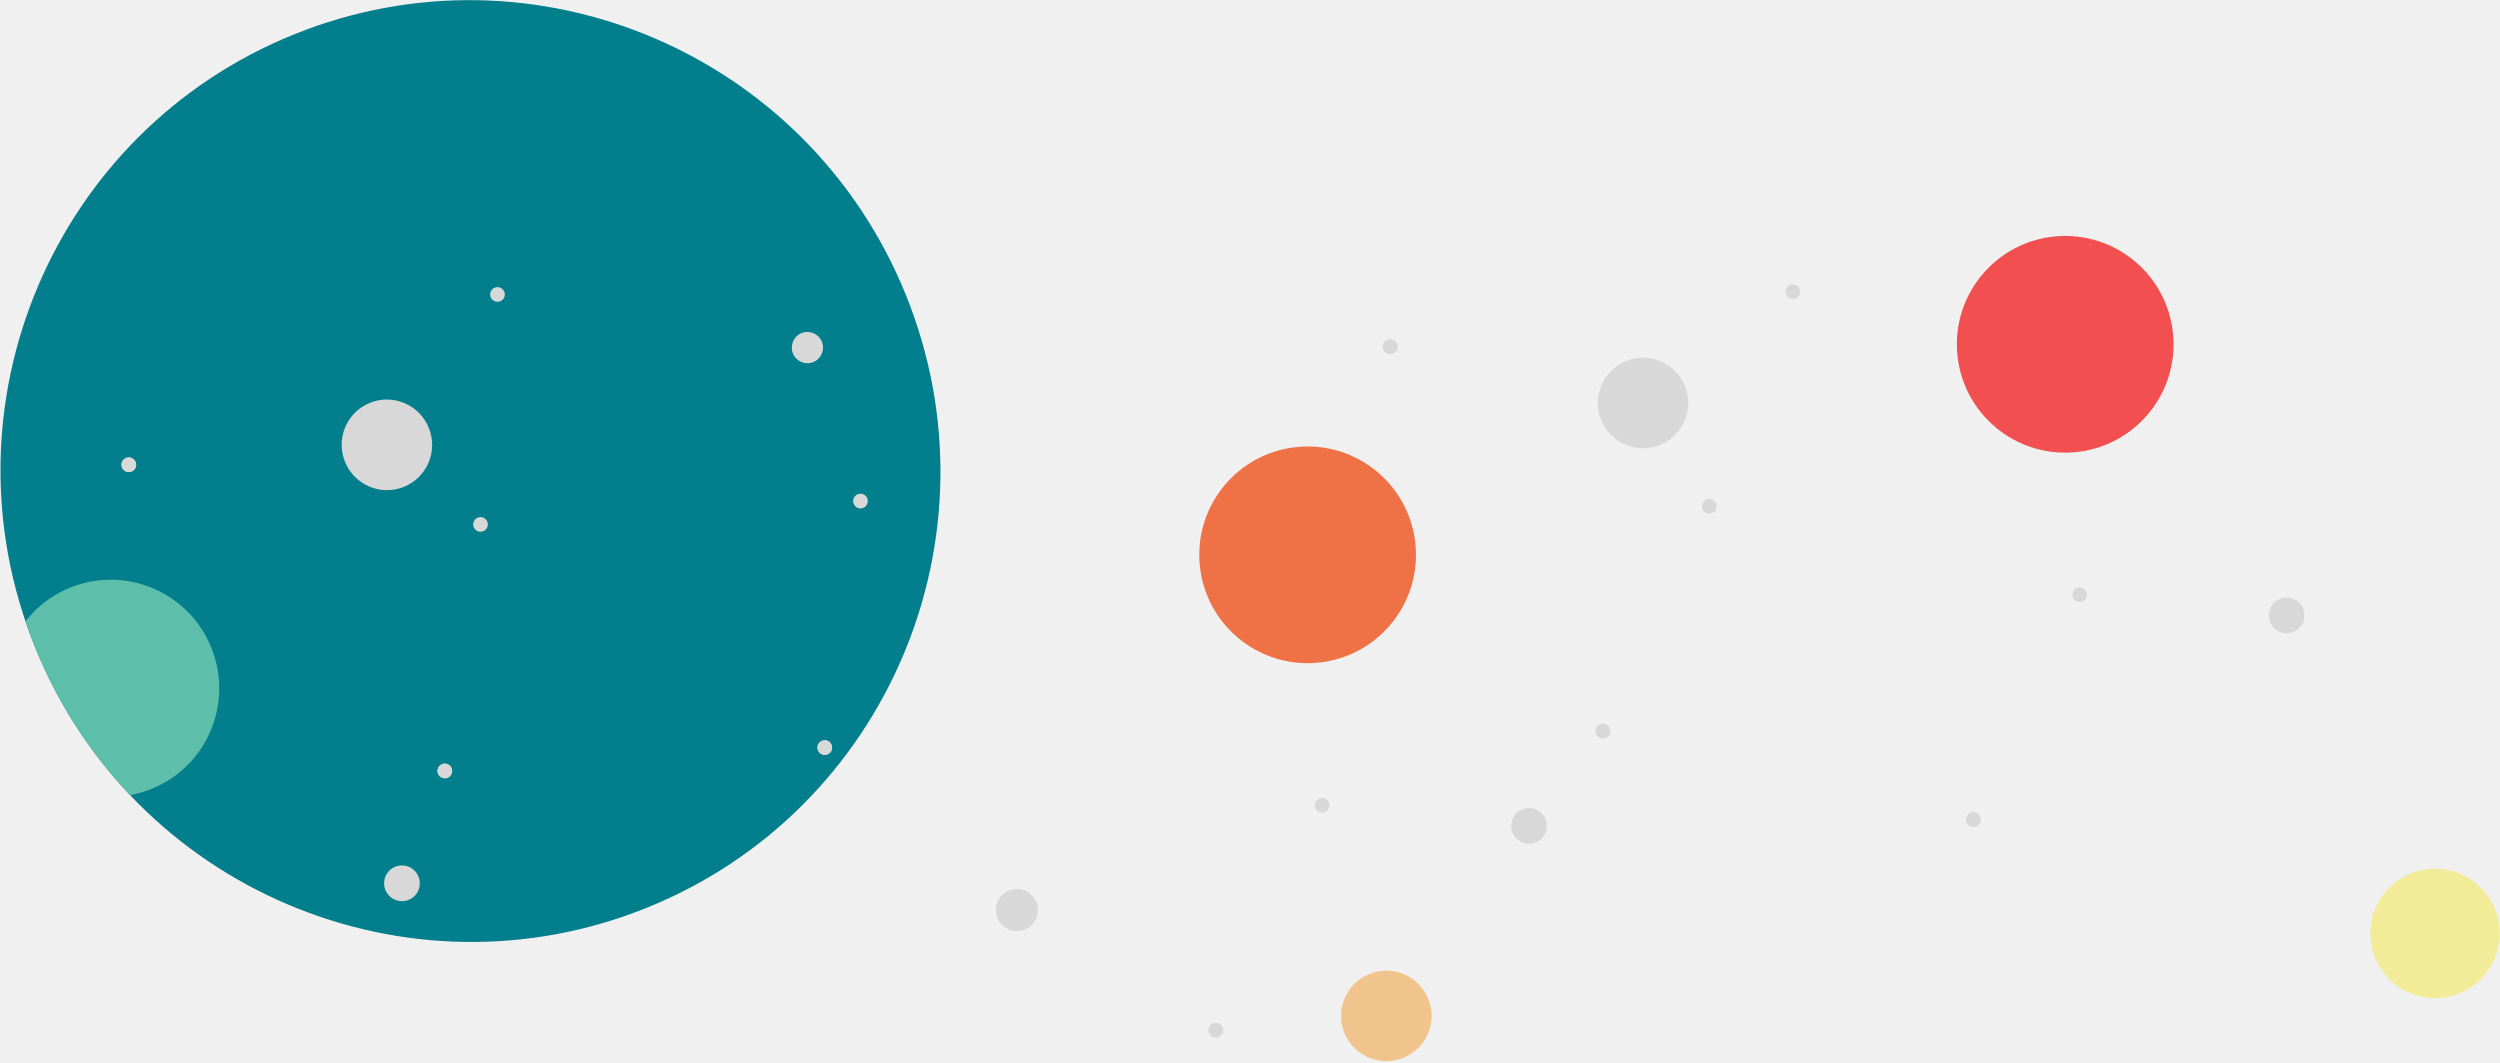
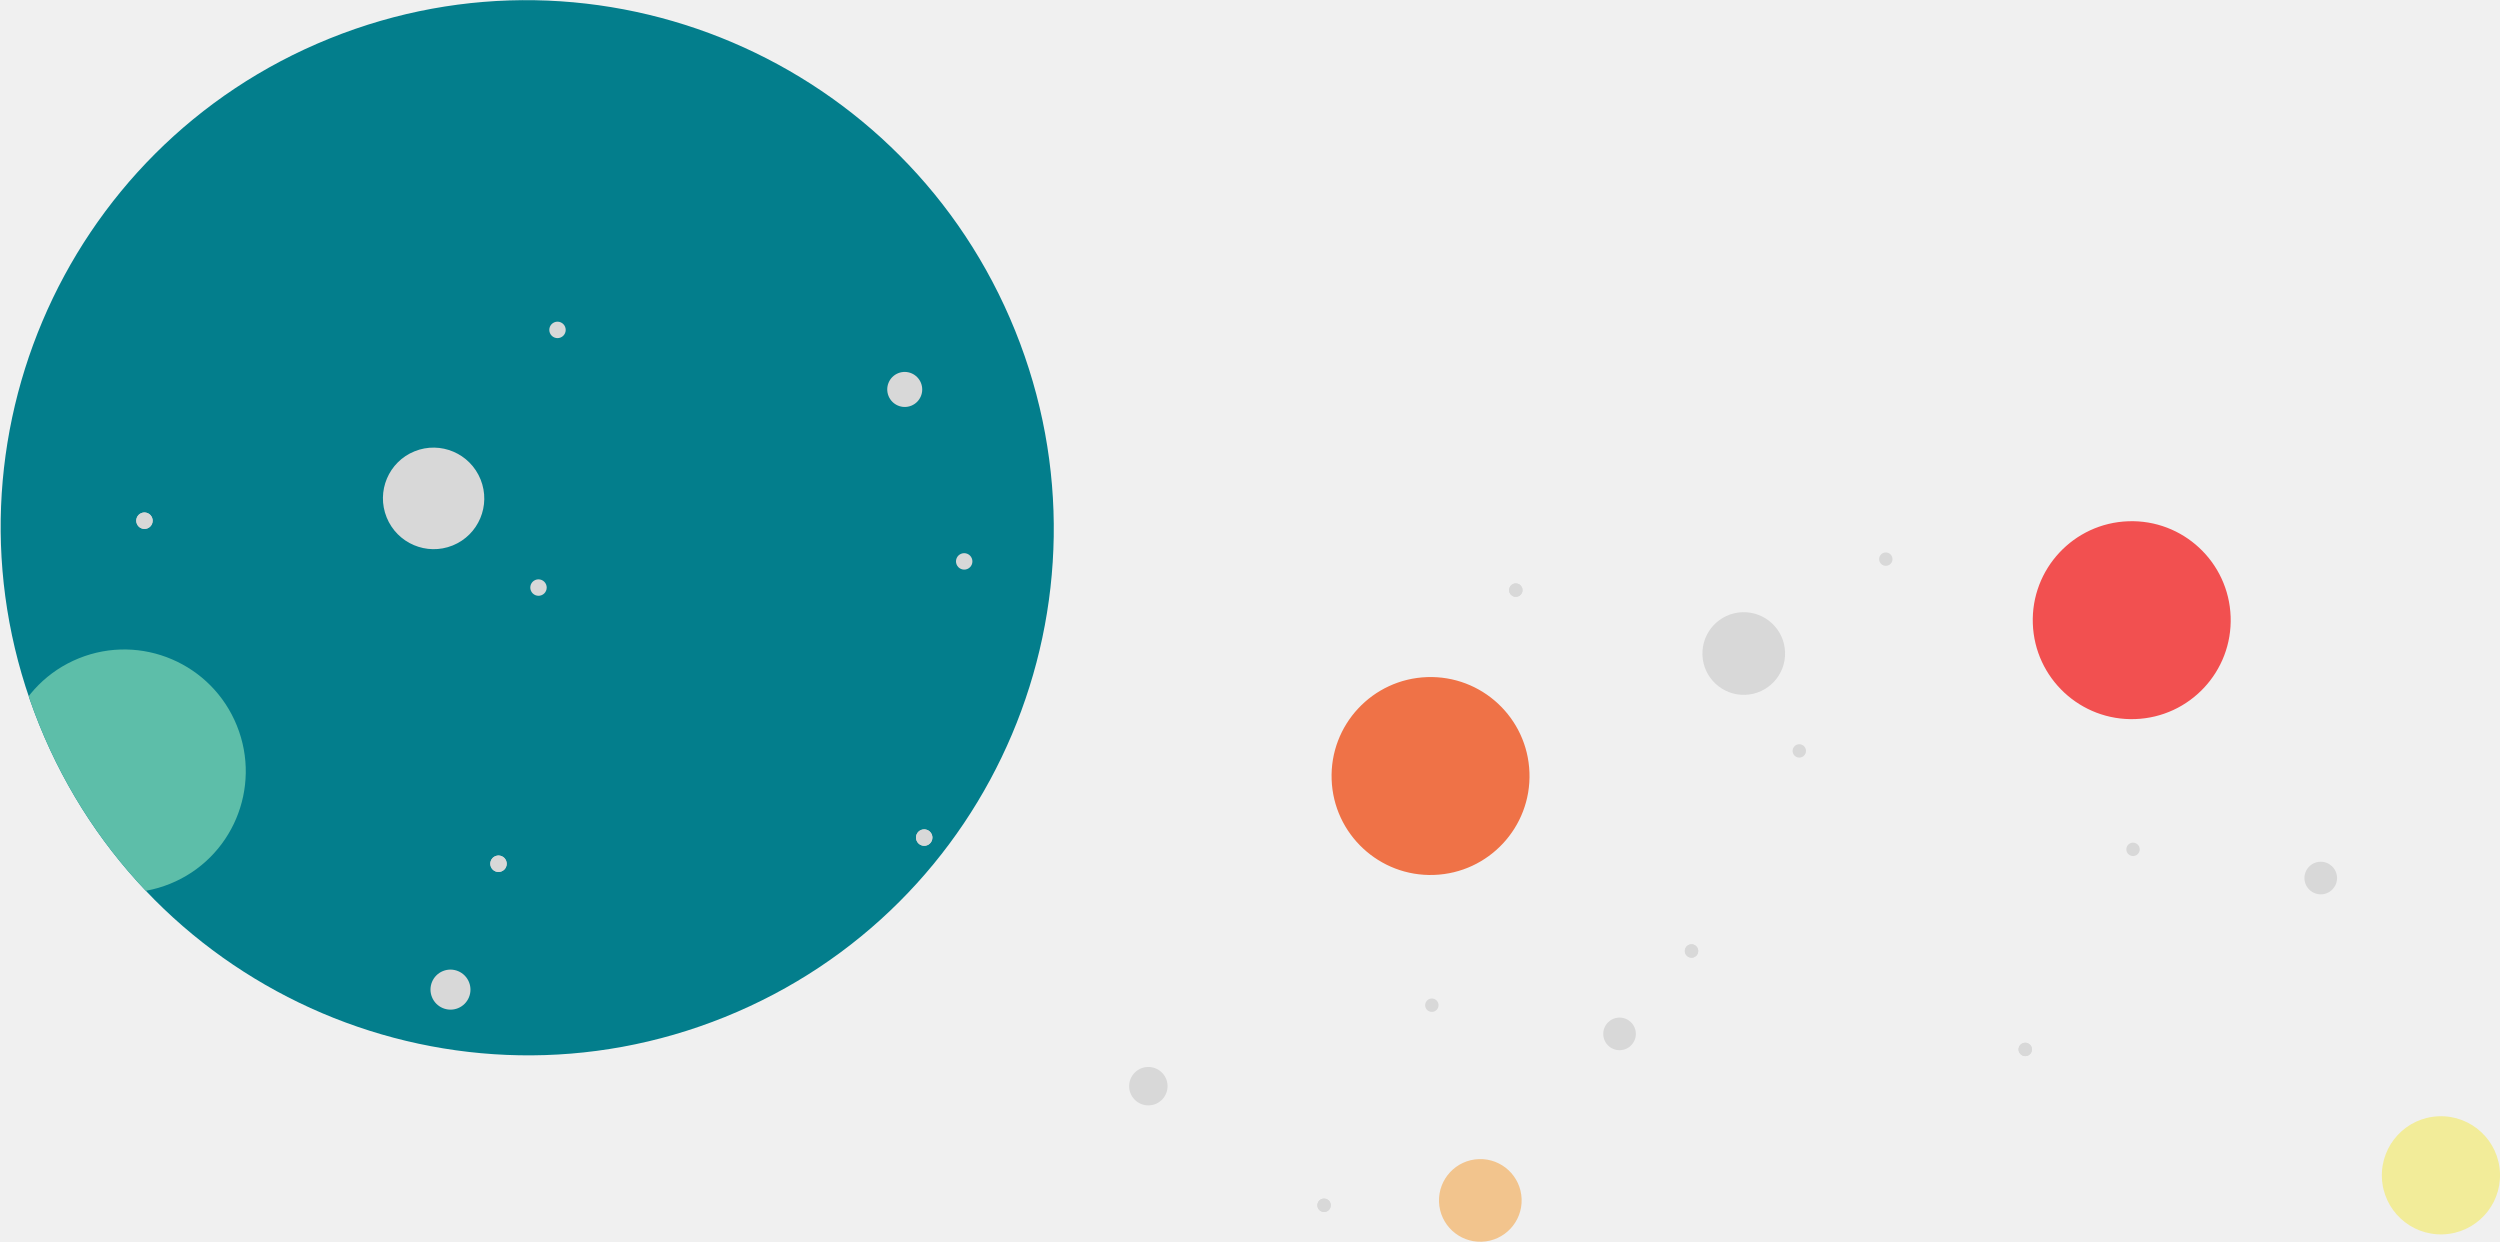
- <svg xmlns="http://www.w3.org/2000/svg" xmlns:xlink="http://www.w3.org/1999/xlink" width="2215px" height="941px" viewBox="0 0 2215 941" version="1.1">
+ <svg xmlns="http://www.w3.org/2000/svg" xmlns:xlink="http://www.w3.org/1999/xlink" width="1977px" height="982px" viewBox="0 0 1977 982" version="1.1">
  <defs>
    <ellipse id="path-1" cx="416.134" cy="417.279" rx="416.134" ry="417.279" />
  </defs>
  <g id="Page-1" stroke="none" stroke-width="1" fill="none" fill-rule="evenodd">
-     <g id="Artboard-8" transform="translate(-68, -255)">
-       <g id="Group-Copy-4-+-Group-Copy-2" transform="translate(1105, 667) rotate(-5) translate(-1105, -667) translate(-34, 97)">
-         <g id="Group-Copy-4" transform="translate(520.7304, 521.2824) rotate(-17) translate(-520.7304, -521.2824) translate(104.5964, 104.0038)">
+     <g id="Artboard-8" transform="translate(-147, -145)">
+       <g id="Group-Copy-4-+-Group-Copy-2-Copy" transform="translate(1078.486, 603.1803) rotate(-5) translate(-1078.486, -603.1803) translate(48.98598, -3.819658)">
+         <g id="Group-Copy-4" transform="translate(520.463, 521.4823) rotate(-17) translate(-520.463, -521.4823) translate(104.329, 104.2037)">
          <mask id="mask-2" fill="white">
            <use xlink:href="#path-1" />
          </mask>
          <use id="Mask" fill="#037E8C" xlink:href="#path-1" />
          <g id="Group-Copy-3" mask="url(#mask-2)">
            <g transform="translate(-75.40496, 274.6679)">
              <ellipse id="Oval-2" fill="#D8D8D8" cx="431.592" cy="93.344" rx="40.056" ry="40.166" />
              <ellipse id="Oval-2-Copy" fill="#D8D8D8" cx="809.305" cy="153.028" rx="13.822" ry="13.86" />
              <ellipse id="Oval-2-Copy-14" fill="#D8D8D8" cx="982.788" cy="330.949" rx="15.797" ry="15.84" />
              <ellipse id="Oval-2-Copy-3" fill="#D8D8D8" cx="801.971" cy="296.722" rx="6.488" ry="6.506" />
              <ellipse id="Oval-2-Copy-8" fill="#D8D8D8" cx="572.353" cy="6.506" rx="6.488" ry="6.506" />
              <ellipse id="Oval-2-Copy-9" fill="#D8D8D8" cx="690.829" cy="487.371" rx="6.488" ry="6.506" />
              <ellipse id="Oval-2-Copy-10" fill="#D8D8D8" cx="690.829" cy="487.371" rx="6.488" ry="6.506" />
              <ellipse id="Oval-2-Copy-13" fill="#D8D8D8" cx="482.085" cy="189.8" rx="6.488" ry="6.506" />
              <ellipse id="Oval-2-Copy-12" fill="#D8D8D8" cx="370.943" cy="380.449" rx="6.488" ry="6.506" />
              <ellipse id="Oval-2-Copy-11" fill="#D8D8D8" cx="370.943" cy="380.449" rx="6.488" ry="6.506" />
              <ellipse id="Oval-2-Copy-22" fill="#D8D8D8" cx="212.975" cy="24.043" rx="6.488" ry="6.506" />
              <ellipse id="Oval-2-Copy-21" fill="#D8D8D8" cx="212.975" cy="24.043" rx="6.488" ry="6.506" />
              <ellipse id="Oval-2-Copy-4" fill="#F2EFDC" cx="601.407" cy="681.132" rx="95.909" ry="96.173" />
              <ellipse id="Oval-2-Copy-20" fill="#D8D8D8" cx="157.968" cy="615.508" rx="40.056" ry="40.166" />
              <ellipse id="Oval-2-Copy-19" fill="#D8D8D8" cx="298.447" cy="458.519" rx="15.797" ry="15.84" />
              <ellipse id="Oval-2-Copy-18" fill="#D8D8D8" cx="117.63" cy="424.293" rx="6.488" ry="6.506" />
              <ellipse id="Oval-2-Copy-15" fill="#5DBEA9" cx="124.118" cy="201.681" rx="95.909" ry="96.173" />
              <ellipse id="Oval-2-Copy-7" fill="#D8D8D8" cx="1077.287" cy="58.552" rx="45.416" ry="45.541" />
            </g>
          </g>
        </g>
-         <g id="Group-Copy-2" transform="translate(950.5056, 436.556)">
-           <ellipse id="Oval-2" fill="#D8D8D8" cx="610.382" cy="115.188" rx="40.09" ry="40.09" />
-           <ellipse id="Oval-2-Copy-14" fill="#D8D8D8" cx="1162.04" cy="352.339" rx="15.81" ry="15.81" />
-           <ellipse id="Oval-2-Copy-3" fill="#D8D8D8" cx="981.071" cy="318.178" rx="6.493" ry="6.493" />
-           <ellipse id="Oval-2-Copy-8" fill="#D8D8D8" cx="751.261" cy="28.515" rx="6.493" ry="6.493" />
-           <ellipse id="Oval-2-Copy-9" fill="#D8D8D8" cx="869.836" cy="508.463" rx="6.493" ry="6.493" />
-           <ellipse id="Oval-2-Copy-10" fill="#D8D8D8" cx="869.836" cy="508.463" rx="6.493" ry="6.493" />
-           <ellipse id="Oval-2-Copy-13" fill="#D8D8D8" cx="660.917" cy="211.46" rx="6.493" ry="6.493" />
-           <ellipse id="Oval-2-Copy-12" fill="#D8D8D8" cx="549.682" cy="401.745" rx="6.493" ry="6.493" />
-           <ellipse id="Oval-2-Copy-11" fill="#D8D8D8" cx="549.682" cy="401.745" rx="6.493" ry="6.493" />
-           <ellipse id="Oval-2-Copy-22" fill="#D8D8D8" cx="391.581" cy="46.019" rx="6.493" ry="6.493" />
-           <ellipse id="Oval-2-Copy-21" fill="#D8D8D8" cx="391.581" cy="46.019" rx="6.493" ry="6.493" />
-           <ellipse id="Oval-2-Copy-4" fill="#F25050" cx="987.565" cy="95.99" rx="95.99" ry="95.99" />
-           <ellipse id="Oval-2-Copy-20" fill="#F2C48D" cx="336.529" cy="636.355" rx="40.09" ry="40.09" />
-           <ellipse id="Oval-2-Copy-19" fill="#D8D8D8" cx="477.125" cy="479.666" rx="15.81" ry="15.81" />
-           <ellipse id="Oval-2-Copy-18" fill="#D8D8D8" cx="296.156" cy="445.505" rx="6.493" ry="6.493" />
-           <ellipse id="Oval-2-Copy-17" fill="#D8D8D8" cx="184.921" cy="635.791" rx="6.493" ry="6.493" />
-           <ellipse id="Oval-2-Copy-16" fill="#D8D8D8" cx="184.921" cy="635.791" rx="6.493" ry="6.493" />
-           <ellipse id="Oval-2-Copy-15" fill="#EF7247" cx="302.65" cy="223.317" rx="95.99" ry="95.99" />
-           <ellipse id="Oval-2-Copy-6" fill="#F2EC99" cx="1268.476" cy="644.543" rx="57.311" ry="57.311" />
-           <ellipse id="Oval-2-Copy-7" fill="#D8D8D8" cx="18.633" cy="514.392" rx="18.633" ry="18.633" />
+         <g id="Group-Copy-2" transform="translate(1503.276, 899.0506) rotate(3) translate(-1503.276, -899.0506) translate(962.3301, 612.482)">
+           <circle id="Oval-2" fill="#D8D8D8" cx="497.69" cy="93.921" r="32.688" />
+           <circle id="Oval-2-Copy-14" fill="#D8D8D8" cx="947.499" cy="287.288" r="12.891" />
+           <circle id="Oval-2-Copy-3" fill="#D8D8D8" cx="799.942" cy="259.434" r="5.295" />
+           <circle id="Oval-2-Copy-8" fill="#D8D8D8" cx="612.56" cy="23.25" r="5.295" />
+           <circle id="Oval-2-Copy-9" fill="#D8D8D8" cx="709.243" cy="414.588" r="5.295" />
+           <circle id="Oval-2-Copy-10" fill="#D8D8D8" cx="709.243" cy="414.588" r="5.295" />
+           <circle id="Oval-2-Copy-13" fill="#D8D8D8" cx="538.896" cy="172.419" r="5.295" />
+           <circle id="Oval-2-Copy-12" fill="#D8D8D8" cx="448.198" cy="327.573" r="5.295" />
+           <circle id="Oval-2-Copy-11" fill="#D8D8D8" cx="448.198" cy="327.573" r="5.295" />
+           <circle id="Oval-2-Copy-22" fill="#D8D8D8" cx="319.286" cy="37.522" r="5.295" />
+           <circle id="Oval-2-Copy-21" fill="#D8D8D8" cx="319.286" cy="37.522" r="5.295" />
+           <circle id="Oval-2-Copy-4" fill="#F25050" cx="805.236" cy="78.268" r="78.268" />
+           <circle id="Oval-2-Copy-20" fill="#F2C48D" cx="274.397" cy="518.869" r="32.688" />
+           <circle id="Oval-2-Copy-19" fill="#D8D8D8" cx="389.036" cy="391.108" r="12.891" />
+           <circle id="Oval-2-Copy-18" fill="#D8D8D8" cx="241.479" cy="363.254" r="5.295" />
+           <circle id="Oval-2-Copy-17" fill="#D8D8D8" cx="150.78" cy="518.408" r="5.295" />
+           <circle id="Oval-2-Copy-16" fill="#D8D8D8" cx="150.78" cy="518.408" r="5.295" />
+           <circle id="Oval-2-Copy-15" fill="#EF7247" cx="246.773" cy="182.087" r="78.268" />
+           <ellipse id="Oval-2-Copy-6" fill="#F2EC99" cx="1034.284" cy="525.544" rx="46.73" ry="46.73" />
+           <ellipse id="Oval-2-Copy-7" fill="#D8D8D8" cx="15.193" cy="419.423" rx="15.193" ry="15.193" />
        </g>
      </g>
    </g>
  </g>
</svg>
